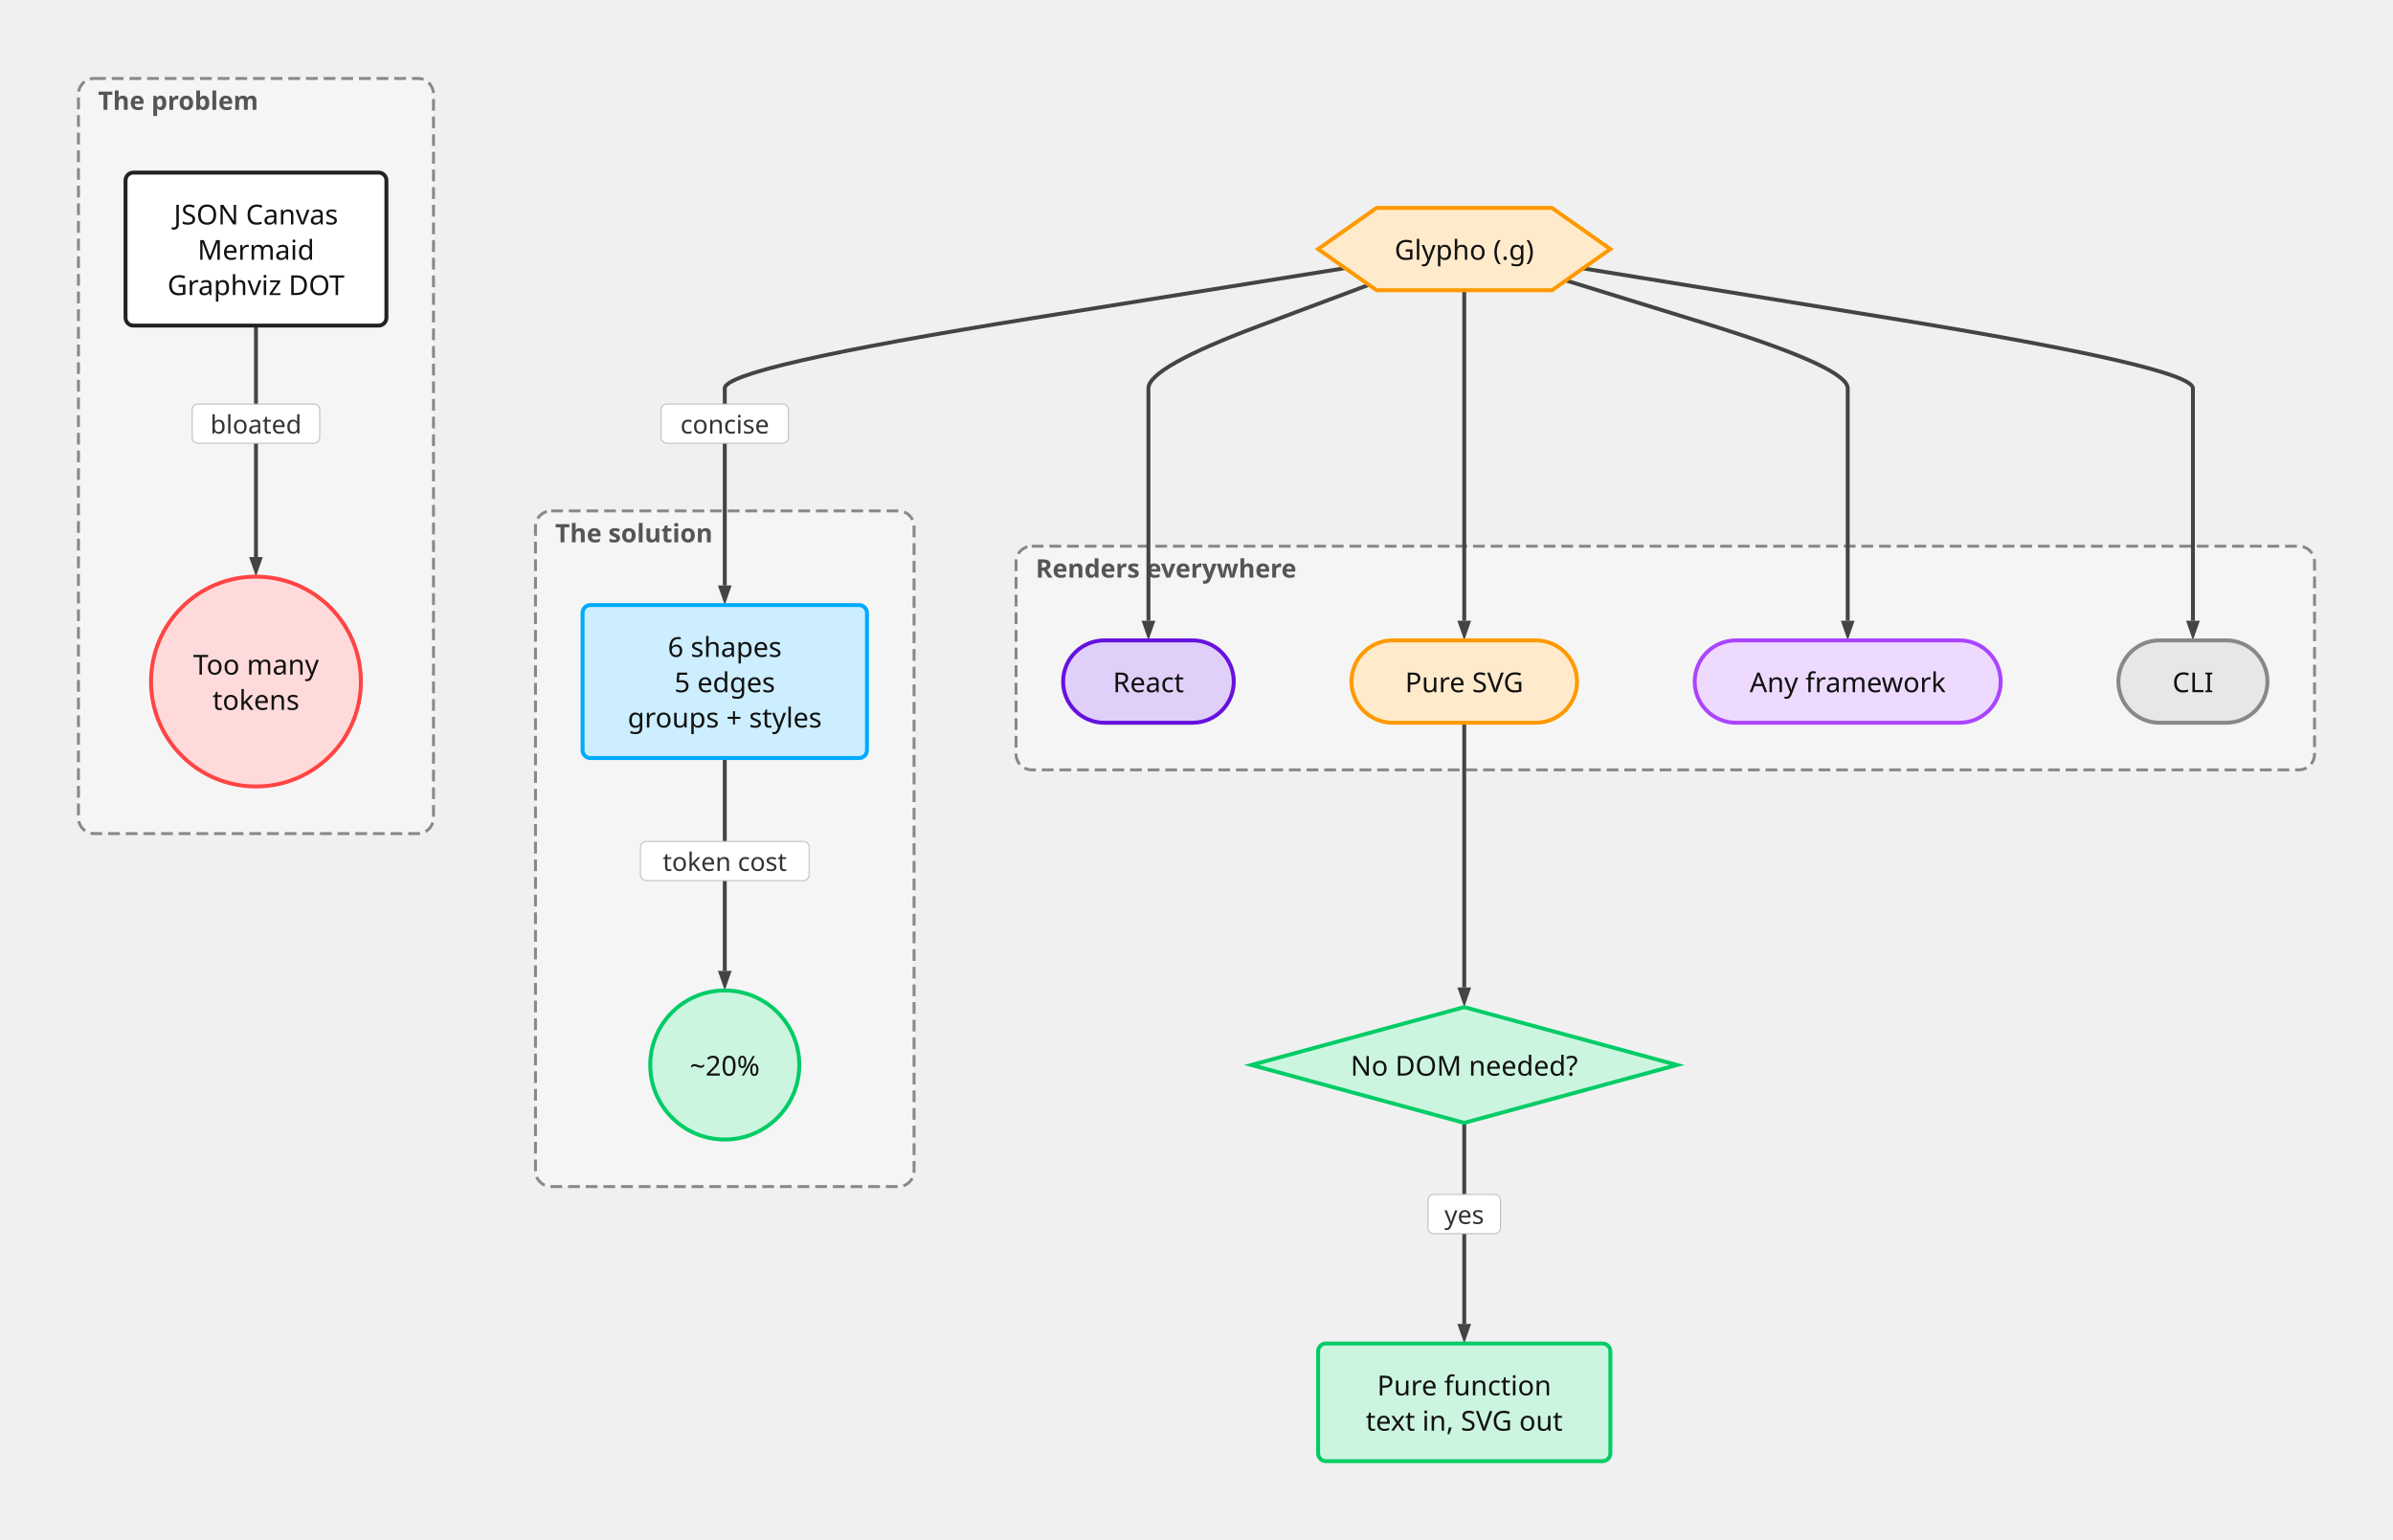
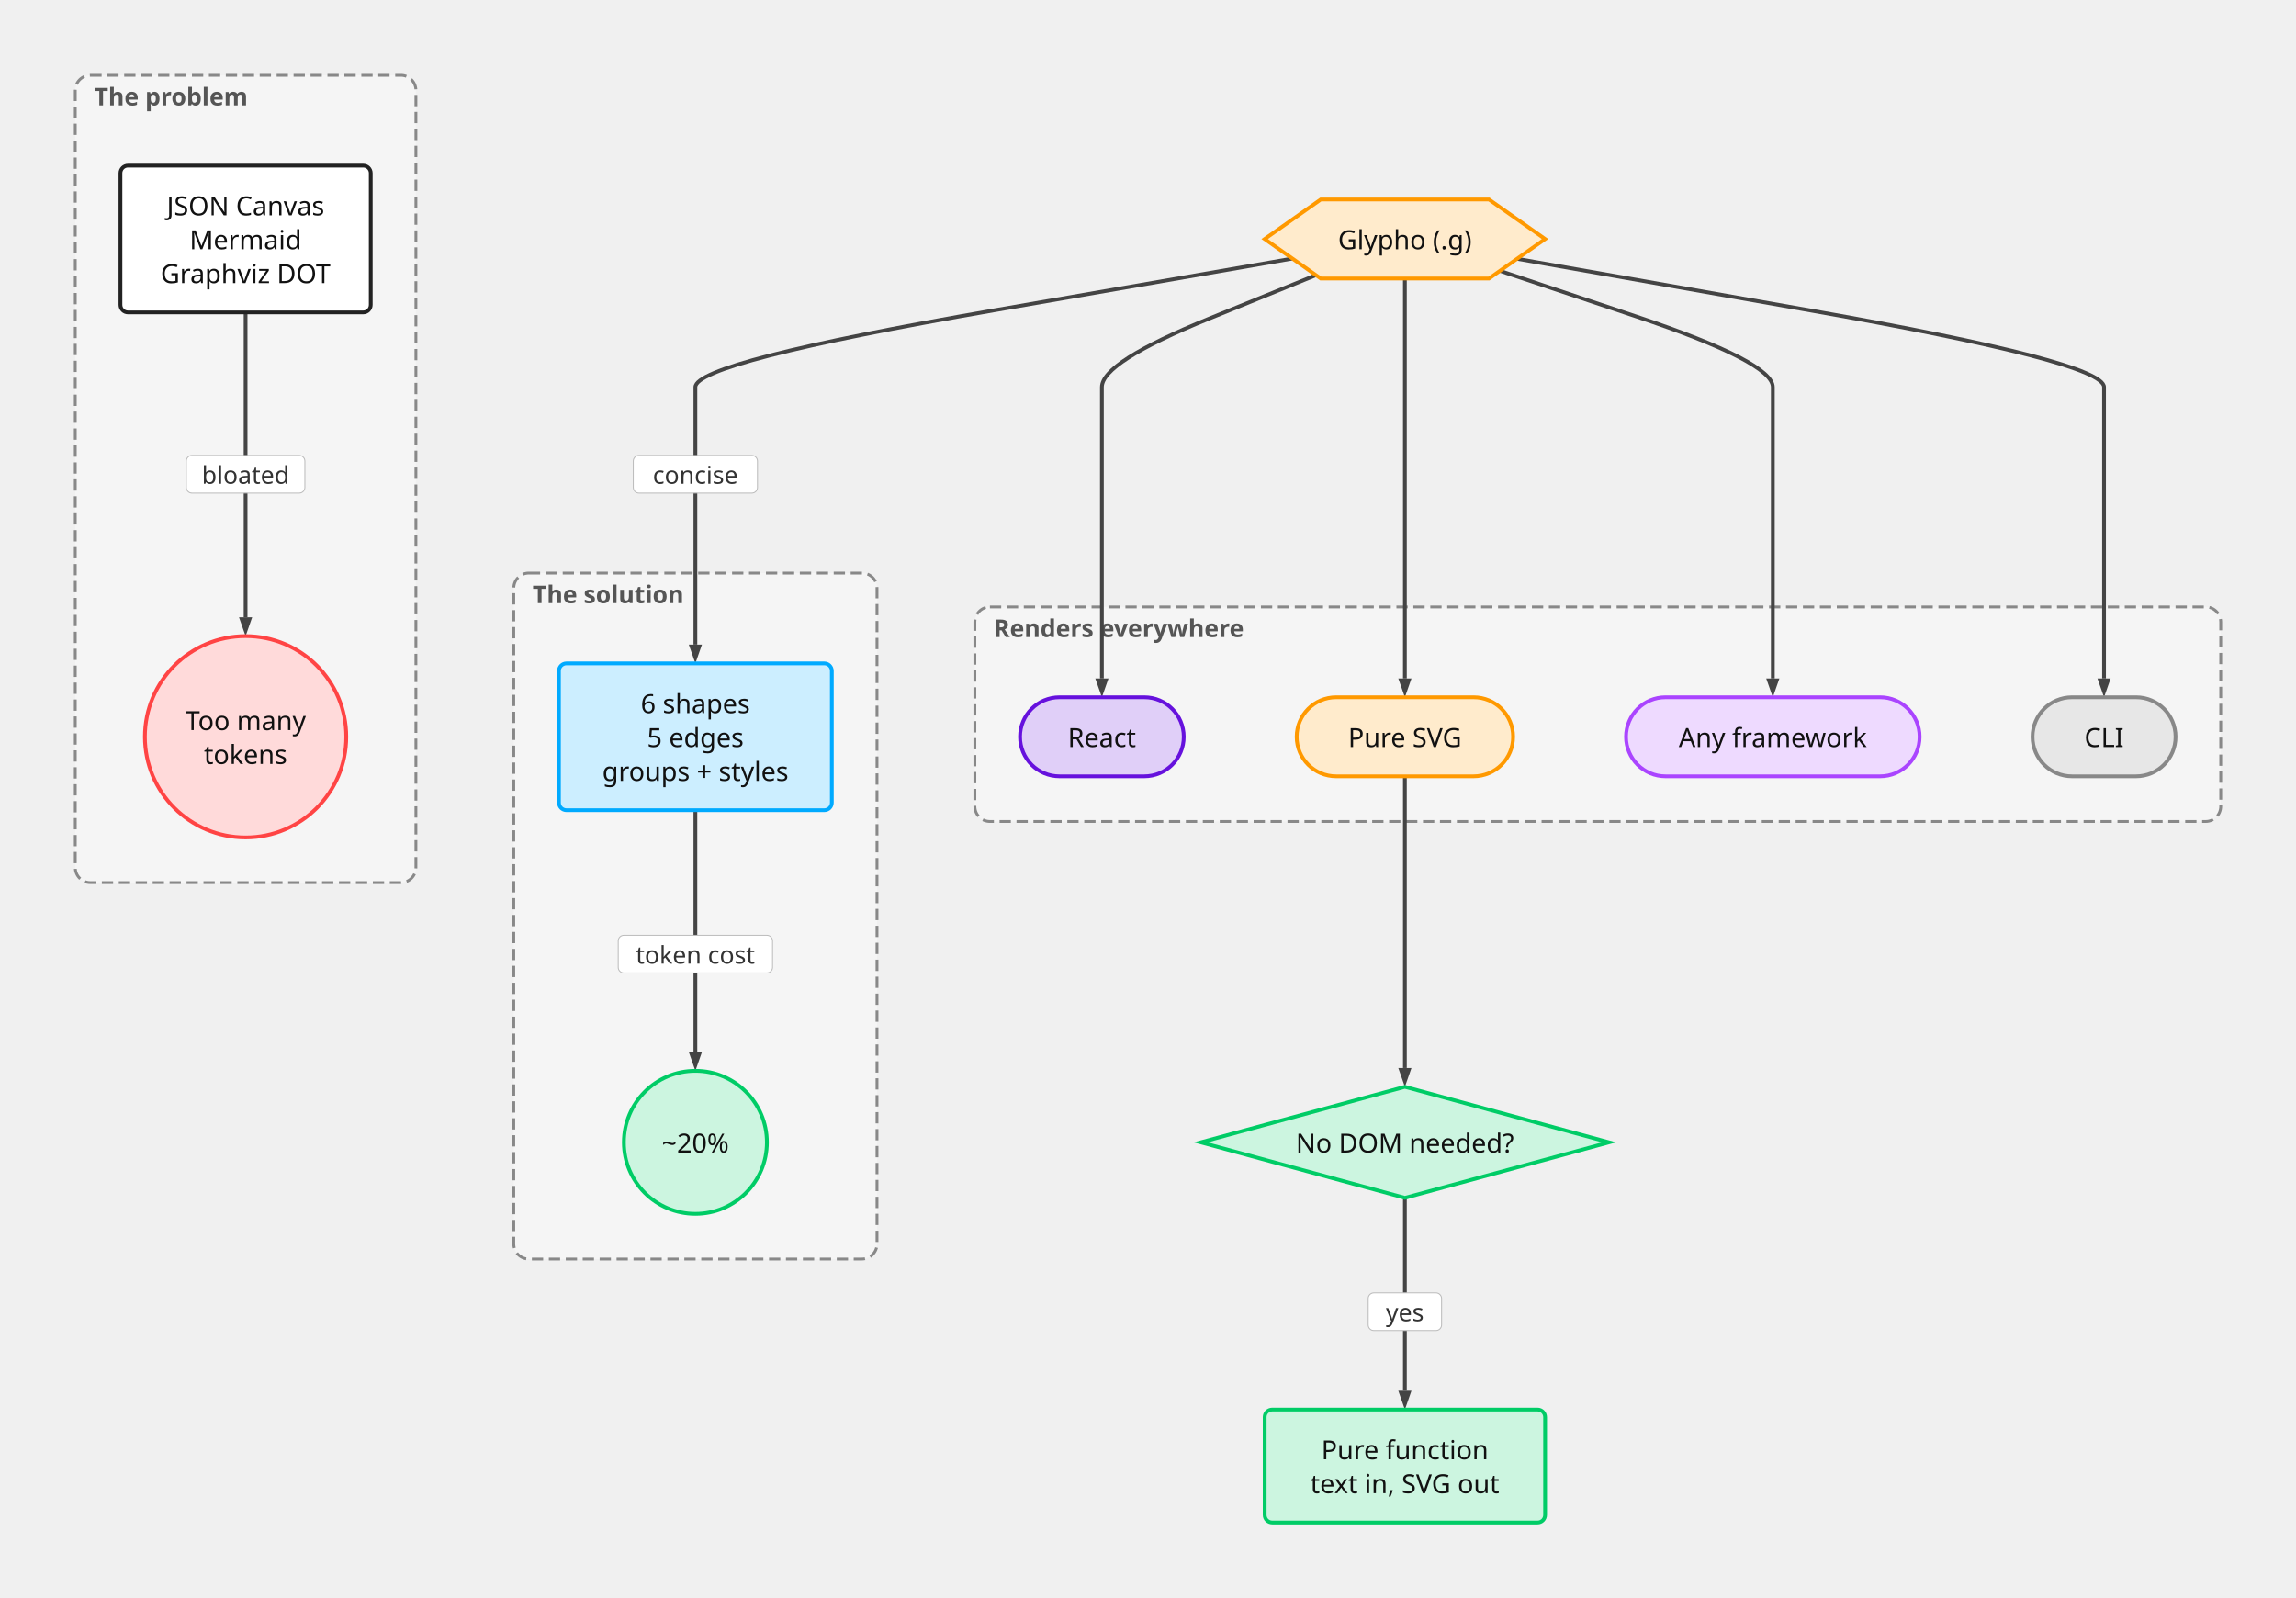
- <svg xmlns="http://www.w3.org/2000/svg" viewBox="-24 -48 1220 785" style="max-width:100%">
+ <svg xmlns="http://www.w3.org/2000/svg" viewBox="-24 -48 1220 849" style="max-width:100%">
  <defs>
-     <marker id="arrowhead" markerWidth="10" markerHeight="7" refX="0" refY="3.5" orient="auto" markerUnits="userSpaceOnUse">
+     <marker id="glypho-d6pxij-arrowhead" markerWidth="10" markerHeight="7" refX="0" refY="3.5" orient="auto" markerUnits="userSpaceOnUse">
      <polygon points="0 0, 10 3.5, 0 7" fill="#444444" />
    </marker>
-     <marker id="arrowhead-thick" markerWidth="14" markerHeight="10" refX="0" refY="5" orient="auto" markerUnits="userSpaceOnUse">
+     <marker id="glypho-d6pxij-arrowhead-thick" markerWidth="14" markerHeight="10" refX="0" refY="5" orient="auto" markerUnits="userSpaceOnUse">
      <polygon points="0 0, 14 5, 0 10" fill="#444444" />
    </marker>
-     <marker id="arrowhead-reverse" markerWidth="10" markerHeight="7" refX="10" refY="3.5" orient="auto" markerUnits="userSpaceOnUse">
+     <marker id="glypho-d6pxij-arrowhead-reverse" markerWidth="10" markerHeight="7" refX="10" refY="3.5" orient="auto" markerUnits="userSpaceOnUse">
      <polygon points="10 0, 0 3.5, 10 7" fill="#444444" />
    </marker>
  </defs>
  <g>
-     <rect x="16" y="-8" width="181" height="385" fill="#f5f5f5" fill-opacity="1" stroke="#888888" stroke-width="1.5" stroke-dasharray="6 3" rx="8" ry="8" />
+     <rect x="16" y="-8" width="181" height="429" fill="#f5f5f5" fill-opacity="1" stroke="#888888" stroke-width="1.5" stroke-dasharray="6 3" rx="8" ry="8" />
    <text x="26" y="8" fill="#555555" font-size="13" font-family="system-ui, sans-serif" font-weight="bold">The problem</text>
  </g>
  <g>
-     <rect x="249" y="212.5" width="193" height="344.5" fill="#f5f5f5" fill-opacity="1" stroke="#888888" stroke-width="1.5" stroke-dasharray="6 3" rx="8" ry="8" />
-     <text x="259" y="228.5" fill="#555555" font-size="13" font-family="system-ui, sans-serif" font-weight="bold">The solution</text>
+     <rect x="249" y="256.5" width="193" height="364.5" fill="#f5f5f5" fill-opacity="1" stroke="#888888" stroke-width="1.5" stroke-dasharray="6 3" rx="8" ry="8" />
+     <text x="259" y="272.5" fill="#555555" font-size="13" font-family="system-ui, sans-serif" font-weight="bold">The solution</text>
  </g>
  <g>
-     <rect x="494" y="230.5" width="662" height="114" fill="#f5f5f5" fill-opacity="1" stroke="#888888" stroke-width="1.5" stroke-dasharray="6 3" rx="8" ry="8" />
-     <text x="504" y="246.5" fill="#555555" font-size="13" font-family="system-ui, sans-serif" font-weight="bold">Renders everywhere</text>
+     <rect x="494" y="274.5" width="662" height="114" fill="#f5f5f5" fill-opacity="1" stroke="#888888" stroke-width="1.5" stroke-dasharray="6 3" rx="8" ry="8" />
+     <text x="504" y="290.5" fill="#555555" font-size="13" font-family="system-ui, sans-serif" font-weight="bold">Renders everywhere</text>
  </g>
-   <path d="M 106.5 118 L 106.5 128.667 Q 106.5 139.333 106.5 150 Q 106.5 160.667 106.5 171.333 Q 106.5 182 106.5 192.667 Q 106.5 203.333 106.5 214 Q 106.5 224.667 106.5 230.333 L 106.5 236" fill="none" stroke="#444444" stroke-width="2" marker-end="url(#arrowhead)" />
-   <path d="M 661.788 88.716 L 503.644 114.025 Q 345.5 139.333 345.5 150 Q 345.5 160.667 345.5 171.333 Q 345.5 182 345.5 192.667 Q 345.5 203.333 345.5 214 Q 345.5 224.667 345.5 237.583 L 345.5 250.5" fill="none" stroke="#444444" stroke-width="2" marker-end="url(#arrowhead)" />
-   <path d="M 345.5 338.5 L 345.5 354.417 Q 345.5 370.333 345.5 379 Q 345.5 387.667 345.5 396.333 Q 345.5 405 345.5 413.667 Q 345.5 422.333 345.5 431 Q 345.5 439.667 345.5 443.333 L 345.5 447" fill="none" stroke="#444444" stroke-width="2" marker-end="url(#arrowhead)" />
-   <path d="M 673.864 97.226 L 617.682 118.28 Q 561.5 139.333 561.5 150 Q 561.5 160.667 561.5 171.333 Q 561.5 182 561.5 192.667 Q 561.5 203.333 561.5 214 Q 561.5 224.667 561.5 246.583 L 561.5 268.5" fill="none" stroke="#444444" stroke-width="2" marker-end="url(#arrowhead)" />
-   <path d="M 722.5 100 L 722.5 119.667 Q 722.5 139.333 722.5 150 Q 722.5 160.667 722.5 171.333 Q 722.5 182 722.5 192.667 Q 722.5 203.333 722.5 214 Q 722.5 224.667 722.5 246.583 L 722.5 268.5" fill="none" stroke="#444444" stroke-width="2" marker-end="url(#arrowhead)" />
-   <path d="M 774.31 94.989 L 846.155 117.161 Q 918 139.333 918 150 Q 918 160.667 918 171.333 Q 918 182 918 192.667 Q 918 203.333 918 214 Q 918 224.667 918 246.583 L 918 268.5" fill="none" stroke="#444444" stroke-width="2" marker-end="url(#arrowhead)" />
-   <path d="M 783.046 88.833 L 938.523 114.083 Q 1094 139.333 1094 150 Q 1094 160.667 1094 171.333 Q 1094 182 1094 192.667 Q 1094 203.333 1094 214 Q 1094 224.667 1094 246.583 L 1094 268.5" fill="none" stroke="#444444" stroke-width="2" marker-end="url(#arrowhead)" />
-   <path d="M 722.5 320.5 L 722.5 345.417 Q 722.5 370.333 722.5 379 Q 722.5 387.667 722.5 396.333 Q 722.5 405 722.5 413.667 Q 722.5 422.333 722.5 431 Q 722.5 439.667 722.5 447.583 L 722.5 455.5" fill="none" stroke="#444444" stroke-width="2" marker-end="url(#arrowhead)" />
-   <path d="M 722.5 524.5 L 722.5 537.417 Q 722.5 550.333 722.5 559 Q 722.5 567.667 722.5 576.333 Q 722.5 585 722.5 593.667 Q 722.5 602.333 722.5 611 Q 722.5 619.667 722.5 623.333 L 722.5 627" fill="none" stroke="#444444" stroke-width="2" marker-end="url(#arrowhead)" />
+   <path d="M 106.5 118 L 106.5 131.231 Q 106.5 144.462 106.5 157.692 Q 106.5 170.923 106.5 187.462 Q 106.5 204 106.5 220.538 Q 106.5 237.077 106.5 250.308 Q 106.5 263.538 106.5 271.769 L 106.5 280" fill="none" stroke="#444444" stroke-width="2" marker-end="url(#glypho-d6pxij-arrowhead)" />
+   <path d="M 662.728 89.379 L 504.114 116.92 Q 345.5 144.462 345.5 157.692 Q 345.5 170.923 345.5 187.462 Q 345.5 204 345.5 220.538 Q 345.5 237.077 345.5 250.308 Q 345.5 263.538 345.5 279.019 L 345.5 294.5" fill="none" stroke="#444444" stroke-width="2" marker-end="url(#glypho-d6pxij-arrowhead)" />
+   <path d="M 345.5 382.5 L 345.5 399.288 Q 345.5 416.077 345.5 425.615 Q 345.5 435.154 345.5 447.077 Q 345.5 459 345.5 470.923 Q 345.5 482.846 345.5 492.385 Q 345.5 501.923 345.5 506.462 L 345.5 511" fill="none" stroke="#444444" stroke-width="2" marker-end="url(#glypho-d6pxij-arrowhead)" />
+   <path d="M 675.258 98.208 L 618.379 121.335 Q 561.5 144.462 561.5 157.692 Q 561.5 170.923 561.5 187.462 Q 561.5 204 561.5 220.538 Q 561.5 237.077 561.5 250.308 Q 561.5 263.538 561.5 288.019 L 561.5 312.5" fill="none" stroke="#444444" stroke-width="2" marker-end="url(#glypho-d6pxij-arrowhead)" />
+   <path d="M 722.5 100 L 722.5 122.231 Q 722.5 144.462 722.5 157.692 Q 722.5 170.923 722.5 187.462 Q 722.5 204 722.5 220.538 Q 722.5 237.077 722.5 250.308 Q 722.5 263.538 722.5 288.019 L 722.5 312.5" fill="none" stroke="#444444" stroke-width="2" marker-end="url(#glypho-d6pxij-arrowhead)" />
+   <path d="M 773.003 95.911 L 845.502 120.186 Q 918 144.462 918 157.692 Q 918 170.923 918 187.462 Q 918 204 918 220.538 Q 918 237.077 918 250.308 Q 918 263.538 918 288.019 L 918 312.5" fill="none" stroke="#444444" stroke-width="2" marker-end="url(#glypho-d6pxij-arrowhead)" />
+   <path d="M 782.098 89.502 L 938.049 116.982 Q 1094 144.462 1094 157.692 Q 1094 170.923 1094 187.462 Q 1094 204 1094 220.538 Q 1094 237.077 1094 250.308 Q 1094 263.538 1094 288.019 L 1094 312.5" fill="none" stroke="#444444" stroke-width="2" marker-end="url(#glypho-d6pxij-arrowhead)" />
+   <path d="M 722.5 364.5 L 722.5 390.288 Q 722.5 416.077 722.5 425.615 Q 722.5 435.154 722.5 447.077 Q 722.5 459 722.5 470.923 Q 722.5 482.846 722.5 492.385 Q 722.5 501.923 722.5 510.712 L 722.5 519.5" fill="none" stroke="#444444" stroke-width="2" marker-end="url(#glypho-d6pxij-arrowhead)" />
+   <path d="M 722.5 588.5 L 722.5 600.75 Q 722.5 613 722.5 621 Q 722.5 629 722.5 639 Q 722.5 649 722.5 659 Q 722.5 669 722.5 677 Q 722.5 685 722.5 688 L 722.5 691" fill="none" stroke="#444444" stroke-width="2" marker-end="url(#glypho-d6pxij-arrowhead)" />
  <g transform="translate(648, 58)" data-node-id="glypho">
    <polygon points="29.8,0 119.2,0 149,21 119.2,42 29.8,42 0,21" fill="#ffebcc" stroke="#ff9900" stroke-width="2" />
    <text x="74.5" y="21" text-anchor="middle" dominant-baseline="central" fill="#111111" font-size="14" font-family="system-ui, sans-serif">Glypho (.g)</text>
  </g>
  <g transform="translate(40, 40)" data-node-id="verbose">
    <rect x="0" y="0" width="133" height="78" rx="4" ry="4" fill="#ffffff" stroke="#222222" stroke-width="2" />
    <text x="66.5" y="21" text-anchor="middle" dominant-baseline="central" fill="#111111" font-size="14" font-family="system-ui, sans-serif">JSON Canvas</text>
    <text x="66.5" y="39" text-anchor="middle" dominant-baseline="central" fill="#111111" font-size="14" font-family="system-ui, sans-serif">Mermaid</text>
    <text x="66.5" y="57" text-anchor="middle" dominant-baseline="central" fill="#111111" font-size="14" font-family="system-ui, sans-serif">Graphviz DOT</text>
  </g>
-   <g transform="translate(53, 246)" data-node-id="tokens">
+   <g transform="translate(53, 290)" data-node-id="tokens">
    <circle cx="53.5" cy="53.5" r="53.5" fill="#ffdada" stroke="#ff4444" stroke-width="2" />
    <text x="53.5" y="44.5" text-anchor="middle" dominant-baseline="central" fill="#111111" font-size="14" font-family="system-ui, sans-serif">Too many</text>
    <text x="53.5" y="62.5" text-anchor="middle" dominant-baseline="central" fill="#111111" font-size="14" font-family="system-ui, sans-serif">tokens</text>
  </g>
-   <g transform="translate(273, 260.5)" data-node-id="compact">
+   <g transform="translate(273, 304.5)" data-node-id="compact">
    <rect x="0" y="0" width="145" height="78" rx="4" ry="4" fill="#cceeff" stroke="#00aaff" stroke-width="2" />
    <text x="72.5" y="21" text-anchor="middle" dominant-baseline="central" fill="#111111" font-size="14" font-family="system-ui, sans-serif">6 shapes</text>
    <text x="72.5" y="39" text-anchor="middle" dominant-baseline="central" fill="#111111" font-size="14" font-family="system-ui, sans-serif">5 edges</text>
    <text x="72.5" y="57" text-anchor="middle" dominant-baseline="central" fill="#111111" font-size="14" font-family="system-ui, sans-serif">groups + styles</text>
  </g>
-   <g transform="translate(307.5, 457)" data-node-id="efficient">
+   <g transform="translate(307.5, 521)" data-node-id="efficient">
    <circle cx="38" cy="38" r="38" fill="#ccf5e0" stroke="#00cc66" stroke-width="2" />
    <text x="38" y="38" text-anchor="middle" dominant-baseline="central" fill="#111111" font-size="14" font-family="system-ui, sans-serif">~20%</text>
  </g>
-   <g transform="translate(518, 278.5)" data-node-id="react">
+   <g transform="translate(518, 322.5)" data-node-id="react">
    <rect x="0" y="0" width="87" height="42" rx="21" ry="21" fill="#e0cff8" stroke="#6611dd" stroke-width="2" />
    <text x="43.5" y="21" text-anchor="middle" dominant-baseline="central" fill="#111111" font-size="14" font-family="system-ui, sans-serif">React</text>
  </g>
-   <g transform="translate(665, 278.5)" data-node-id="svg">
+   <g transform="translate(665, 322.5)" data-node-id="svg">
    <rect x="0" y="0" width="115" height="42" rx="21" ry="21" fill="#ffebcc" stroke="#ff9900" stroke-width="2" />
    <text x="57.5" y="21" text-anchor="middle" dominant-baseline="central" fill="#111111" font-size="14" font-family="system-ui, sans-serif">Pure SVG</text>
  </g>
-   <g transform="translate(840, 278.5)" data-node-id="any">
+   <g transform="translate(840, 322.5)" data-node-id="any">
    <rect x="0" y="0" width="156" height="42" rx="21" ry="21" fill="#eedaff" stroke="#aa44ff" stroke-width="2" />
    <text x="78" y="21" text-anchor="middle" dominant-baseline="central" fill="#111111" font-size="14" font-family="system-ui, sans-serif">Any framework</text>
  </g>
-   <g transform="translate(1056, 278.5)" data-node-id="cli">
+   <g transform="translate(1056, 322.5)" data-node-id="cli">
    <rect x="0" y="0" width="76" height="42" rx="21" ry="21" fill="#e7e7e7" stroke="#888888" stroke-width="2" />
    <text x="38" y="21" text-anchor="middle" dominant-baseline="central" fill="#111111" font-size="14" font-family="system-ui, sans-serif">CLI</text>
  </g>
-   <g transform="translate(614, 465.5)" data-node-id="nodom">
+   <g transform="translate(614, 529.5)" data-node-id="nodom">
    <polygon points="108.5,0 217,29.5 108.5,59 0,29.5" fill="#ccf5e0" stroke="#00cc66" stroke-width="2" />
    <text x="108.5" y="29.5" text-anchor="middle" dominant-baseline="central" fill="#111111" font-size="14" font-family="system-ui, sans-serif">No DOM needed?</text>
  </g>
-   <g transform="translate(648, 637)" data-node-id="nodom_yes">
+   <g transform="translate(648, 701)" data-node-id="nodom_yes">
    <rect x="0" y="0" width="149" height="60" rx="4" ry="4" fill="#ccf5e0" stroke="#00cc66" stroke-width="2" />
    <text x="74.5" y="21" text-anchor="middle" dominant-baseline="central" fill="#111111" font-size="14" font-family="system-ui, sans-serif">Pure function</text>
    <text x="74.5" y="39" text-anchor="middle" dominant-baseline="central" fill="#111111" font-size="14" font-family="system-ui, sans-serif">text in, SVG out</text>
  </g>
-   <g transform="translate(106.5, 168)">
-     <rect x="-32.5" y="-10" width="65" height="20" fill="white" stroke="#bbb" stroke-width="0.5" rx="3" />
-     <text text-anchor="middle" dominant-baseline="central" fill="#333333" font-size="13" font-family="system-ui, sans-serif">bloated</text>
+   <g transform="translate(106.5, 204)">
+     <rect x="-31.5" y="-10" width="63" height="20" fill="white" stroke="#bbb" stroke-width="0.5" rx="3" />
+     <text y="0" text-anchor="middle" dominant-baseline="central" fill="#333333" font-size="13" font-family="system-ui, sans-serif">bloated</text>
  </g>
-   <g transform="translate(345.5, 168)">
-     <rect x="-32.5" y="-10" width="65" height="20" fill="white" stroke="#bbb" stroke-width="0.5" rx="3" />
-     <text text-anchor="middle" dominant-baseline="central" fill="#333333" font-size="13" font-family="system-ui, sans-serif">concise</text>
+   <g transform="translate(345.5, 204)">
+     <rect x="-33" y="-10" width="66" height="20" fill="white" stroke="#bbb" stroke-width="0.5" rx="3" />
+     <text y="0" text-anchor="middle" dominant-baseline="central" fill="#333333" font-size="13" font-family="system-ui, sans-serif">concise</text>
  </g>
-   <g transform="translate(345.5, 391)">
-     <rect x="-43" y="-10" width="86" height="20" fill="white" stroke="#bbb" stroke-width="0.5" rx="3" />
-     <text text-anchor="middle" dominant-baseline="central" fill="#333333" font-size="13" font-family="system-ui, sans-serif">token cost</text>
+   <g transform="translate(345.5, 459)">
+     <rect x="-41" y="-10" width="82" height="20" fill="white" stroke="#bbb" stroke-width="0.5" rx="3" />
+     <text y="0" text-anchor="middle" dominant-baseline="central" fill="#333333" font-size="13" font-family="system-ui, sans-serif">token cost</text>
  </g>
-   <g transform="translate(722.5, 571)">
-     <rect x="-18.5" y="-10" width="37" height="20" fill="white" stroke="#bbb" stroke-width="0.5" rx="3" />
-     <text text-anchor="middle" dominant-baseline="central" fill="#333333" font-size="13" font-family="system-ui, sans-serif">yes</text>
+   <g transform="translate(722.5, 649)">
+     <rect x="-19.5" y="-10" width="39" height="20" fill="white" stroke="#bbb" stroke-width="0.5" rx="3" />
+     <text y="0" text-anchor="middle" dominant-baseline="central" fill="#333333" font-size="13" font-family="system-ui, sans-serif">yes</text>
  </g>
</svg>
